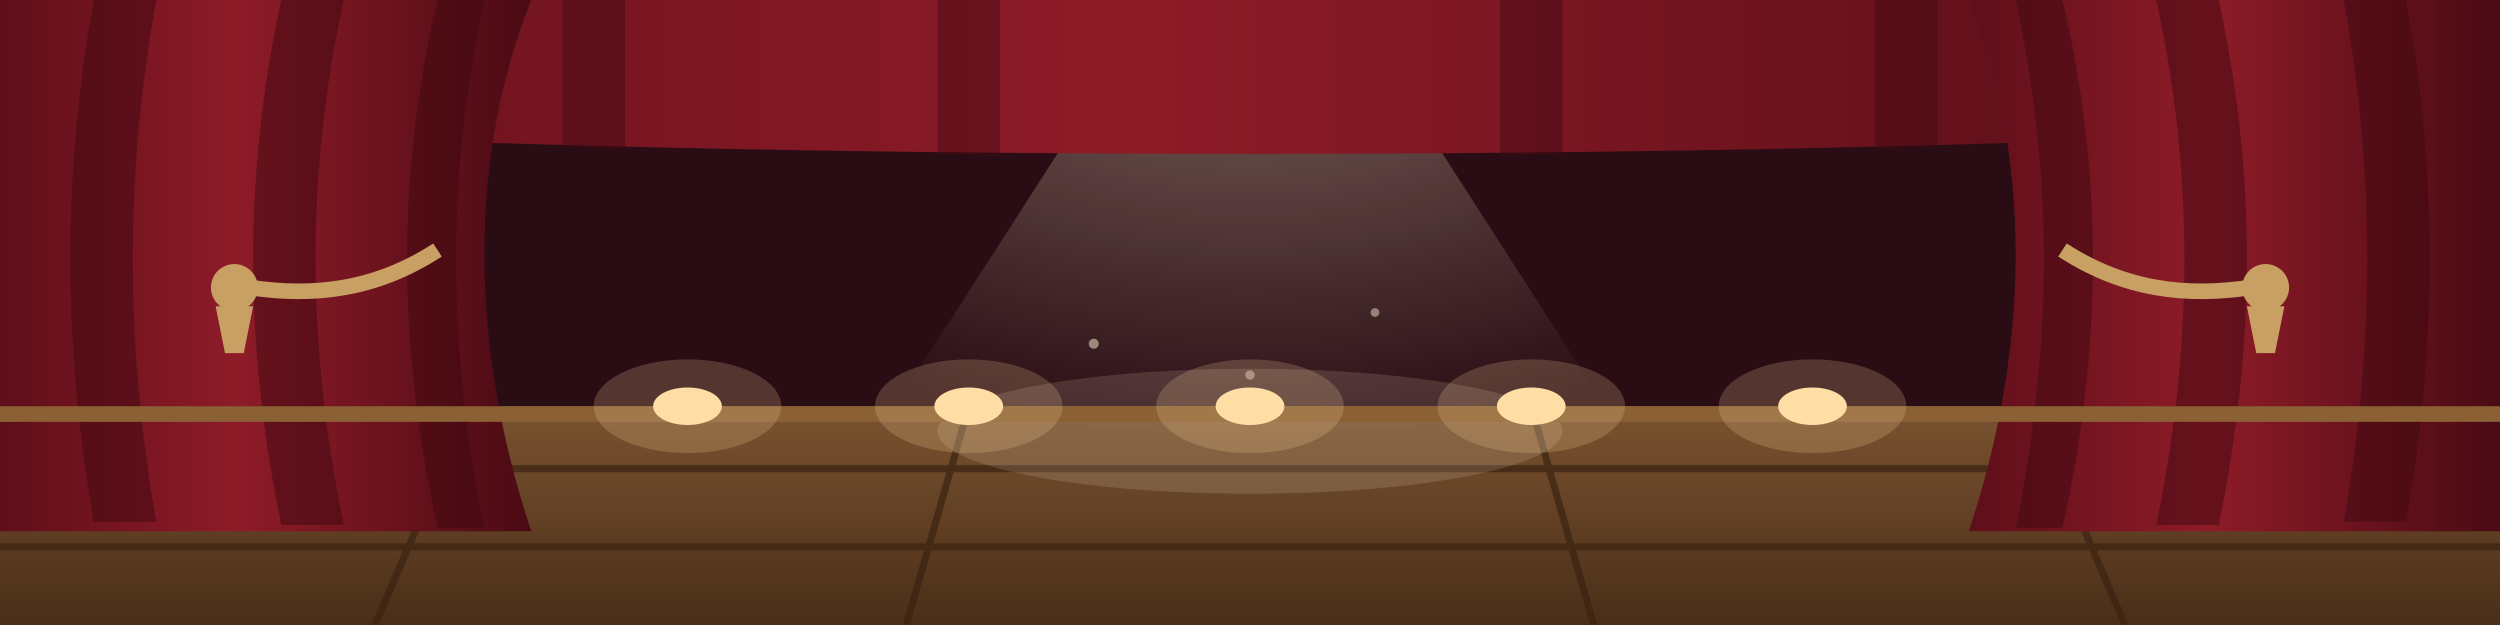
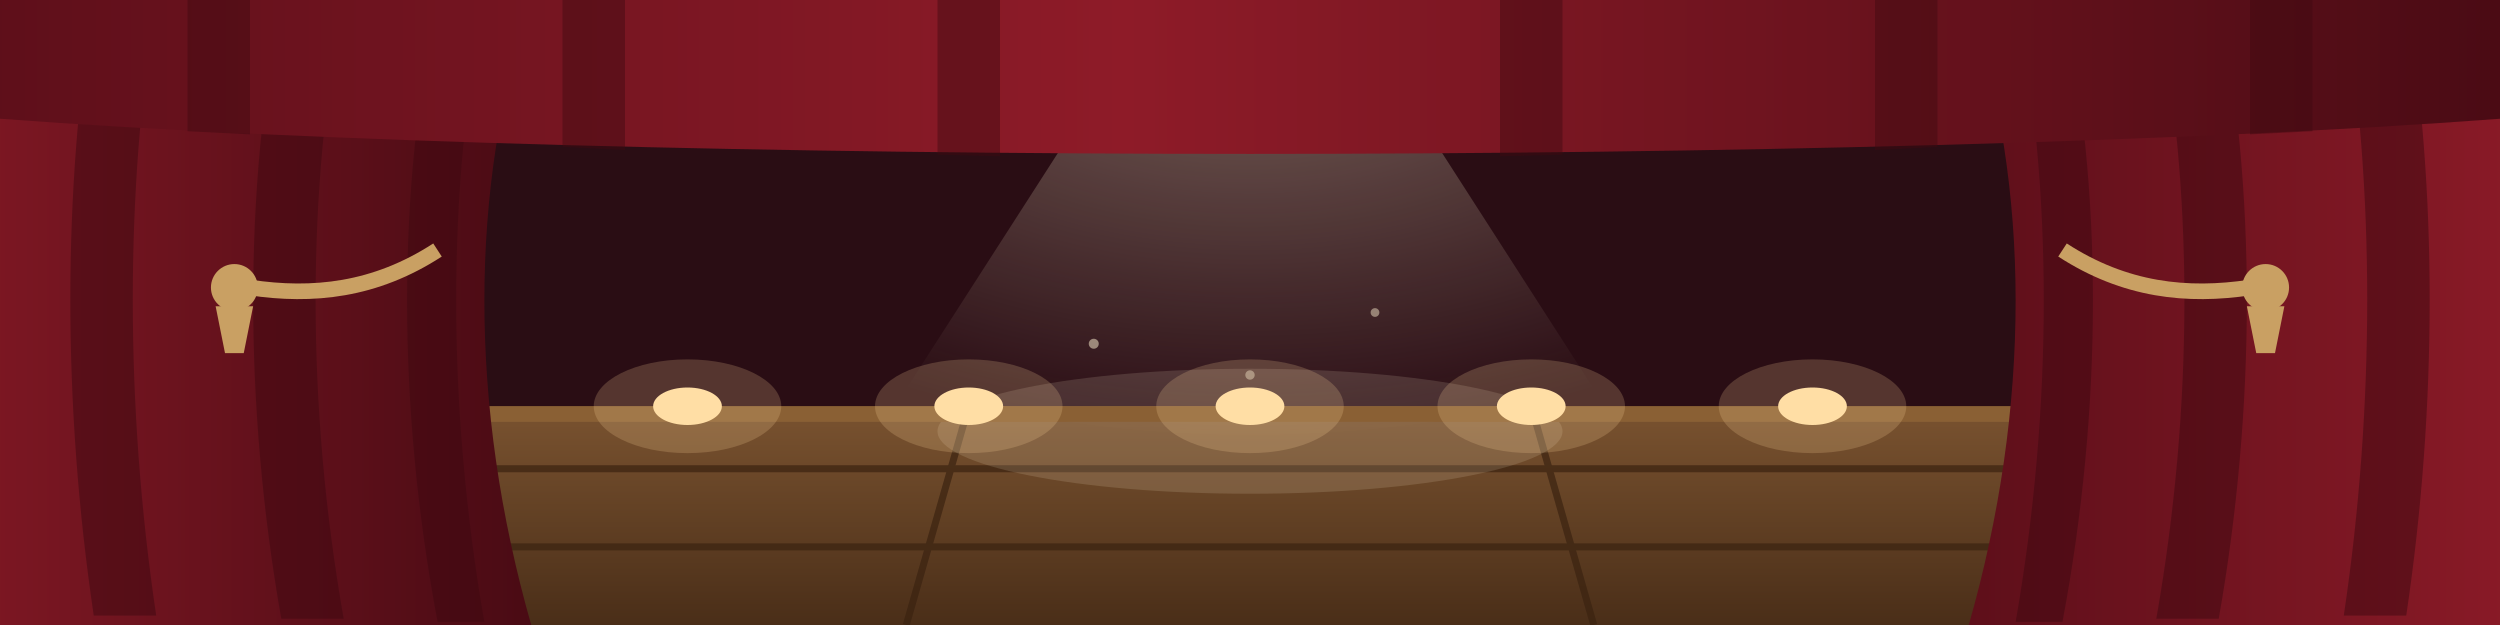
<svg xmlns="http://www.w3.org/2000/svg" viewBox="0 0 160 40" width="1600" height="400" role="presentation" preserveAspectRatio="xMidYMid slice">
  <style>
    .spot { animation: wander 11s ease-in-out infinite alternate;
            transform-box: fill-box; transform-origin: 50% 0 }
    @keyframes wander { from { transform: rotate(-4deg) } to { transform: rotate(4deg) } }
    .foot { animation: warm 5s ease-in-out infinite }
    .f2 { animation-delay: -1.6s } .f3 { animation-delay: -3.2s }
    @keyframes warm { 0%,100% { opacity: 1 } 50% { opacity: .78 } }
    .dust { animation: float 14s linear infinite }
    .d2 { animation-delay: -4.6s } .d3 { animation-delay: -9.2s }
    @keyframes float {
      0% { transform: translate(0,0); opacity: 0 }
      25% { opacity: .5 }
      100% { transform: translate(4px,-18px); opacity: 0 }
    }
    .legL { animation: drawL 18s ease-in-out infinite }
    .legR { animation: drawR 18s ease-in-out infinite }
    @keyframes drawL { 0%,34% { transform: translateX(0) }
-                        48%,62% { transform: translateX(47px) }
+                        48%,62% { transform: translateX(51px) }
                       76%,100% { transform: translateX(0) } }
    @keyframes drawR { 0%,34% { transform: translateX(0) }
-                        48%,62% { transform: translateX(-47px) }
+                        48%,62% { transform: translateX(-51px) }
                       76%,100% { transform: translateX(0) } }
+     /* The ropes let go while the house is in, and take hold again after. */
+     .tie { animation: untie 18s ease-in-out infinite }
+     @keyframes untie { 0%,34% { opacity: 1 } 46%,64% { opacity: 0 } 76%,100% { opacity: 1 } }
    @media (prefers-reduced-motion: reduce) {
-       .spot, .foot, .dust, .legL, .legR { animation: none } }
+       .spot, .foot, .dust, .legL, .legR, .tie { animation: none } }
  </style>
  <defs>
    <linearGradient id="velvet" x1="0" y1="0" x2="1" y2="0">
      <stop offset="0%" stop-color="#5E0F1A" />
      <stop offset="45%" stop-color="#8E1B28" />
      <stop offset="100%" stop-color="#4A0B14" />
    </linearGradient>
    <linearGradient id="boards" x1="0" y1="0" x2="0" y2="1">
      <stop offset="0%" stop-color="#7A5330" />
      <stop offset="100%" stop-color="#4A2E18" />
    </linearGradient>
    <radialGradient id="pool" cx=".5" cy="0" r="1">
      <stop offset="0%" stop-color="#FFF3D2" stop-opacity=".38" />
      <stop offset="100%" stop-color="#FFF3D2" stop-opacity="0" />
    </radialGradient>
  </defs>
  <rect width="160" height="40" fill="#170910" />
  <path d="M0 6 L160 6 L160 26 L0 26 Z" fill="#2A0D14" />
  <path d="M0 26 L160 26 L160 40 L0 40 Z" fill="url(#boards)" />
  <g stroke="#3A2210" stroke-width=".45" opacity=".7">
    <path d="M0 30 L160 30" />
    <path d="M0 35 L160 35" />
    <path d="M30 26 L24 40" />
    <path d="M62 26 L58 40" />
    <path d="M98 26 L102 40" />
    <path d="M130 26 L136 40" />
  </g>
  <g class="spot">
    <path d="M74 0 L86 0 L104 28 L56 28 Z" fill="url(#pool)" />
  </g>
  <ellipse cx="80" cy="27.6" rx="20" ry="4" fill="#FFF3D2" opacity=".14" />
-   <path d="M0 0 L160 0 L160 7.6 C120 10.6 40 10.6 0 7.6 Z" fill="url(#velvet)" />
-   <g fill="#3E0810" opacity=".45">
-     <path d="M12 0 L16 0 L16 8.6 L12 8.4 Z" />
-     <path d="M36 0 L40 0 L40 9.6 L36 9.4 Z" />
-     <path d="M60 0 L64 0 L64 10 L60 9.9 Z" />
-     <path d="M96 0 L100 0 L100 9.9 L96 10 Z" />
-     <path d="M120 0 L124 0 L124 9.4 L120 9.6 Z" />
-     <path d="M144 0 L148 0 L148 8.4 L144 8.6 Z" />
-   </g>
-   <g class="legL">
-     <path d="M0 0 L34 0 C30 10 30 22 34 34 L0 34 Z" fill="url(#velvet)" />
-     <g fill="#3E0810" opacity=".5">
-       <path d="M6 0 C4 11 4 22 6 33.4 L10 33.4 C8 22 8 11 10 0 Z" />
-       <path d="M18 0 C15.6 11 15.6 22 18 33.6 L22 33.6 C19.6 22 19.6 11 22 0 Z" />
-       <path d="M28 0 C25.4 11 25.4 22 28 33.8 L31 33.8 C28.6 22 28.6 11 31 0 Z" />
-     </g>
-     <path d="M28 16 C24 18.6 20 19 16 18.4" fill="none" stroke="#C9A063" stroke-width="1" />
-     <g fill="#C9A063">
-       <circle cx="15" cy="18.4" r="1.5" />
-       <path d="M13.8 19.6 L16.2 19.6 L15.6 22.6 L14.4 22.6 Z" />
-     </g>
-   </g>
-   <g class="legR">
-     <path d="M160 0 L126 0 C130 10 130 22 126 34 L160 34 Z" fill="url(#velvet)" />
-     <g fill="#3E0810" opacity=".5">
-       <path d="M154 0 C156 11 156 22 154 33.4 L150 33.4 C152 22 152 11 150 0 Z" />
-       <path d="M142 0 C144.4 11 144.4 22 142 33.6 L138 33.6 C140.4 22 140.4 11 138 0 Z" />
-       <path d="M132 0 C134.6 11 134.6 22 132 33.8 L129 33.8 C131.4 22 131.4 11 129 0 Z" />
-     </g>
-     <path d="M132 16 C136 18.6 140 19 144 18.4" fill="none" stroke="#C9A063" stroke-width="1" />
-     <g fill="#C9A063">
-       <circle cx="145" cy="18.4" r="1.5" />
-       <path d="M143.8 19.6 L146.2 19.6 L145.6 22.6 L144.4 22.6 Z" />
-     </g>
-   </g>
  <path d="M0 26 L160 26 L160 27 L0 27 Z" fill="#8A6034" />
  <g>
    <g class="foot">
      <ellipse cx="44" cy="26" rx="2.2" ry="1.2" fill="#FFE0A8" />
      <ellipse cx="44" cy="26" rx="6" ry="3" fill="#FFD79A" opacity=".2" />
    </g>
    <g class="foot f2">
      <ellipse cx="62" cy="26" rx="2.2" ry="1.2" fill="#FFE0A8" />
      <ellipse cx="62" cy="26" rx="6" ry="3" fill="#FFD79A" opacity=".2" />
    </g>
    <g class="foot f3">
      <ellipse cx="80" cy="26" rx="2.2" ry="1.2" fill="#FFE0A8" />
      <ellipse cx="80" cy="26" rx="6" ry="3" fill="#FFD79A" opacity=".2" />
    </g>
    <g class="foot f2">
      <ellipse cx="98" cy="26" rx="2.2" ry="1.2" fill="#FFE0A8" />
      <ellipse cx="98" cy="26" rx="6" ry="3" fill="#FFD79A" opacity=".2" />
    </g>
    <g class="foot">
      <ellipse cx="116" cy="26" rx="2.2" ry="1.2" fill="#FFE0A8" />
      <ellipse cx="116" cy="26" rx="6" ry="3" fill="#FFD79A" opacity=".2" />
    </g>
  </g>
  <g fill="#FFF3D2">
    <circle class="dust" cx="70" cy="22" r=".32" opacity=".5" />
    <circle class="dust d2" cx="88" cy="20" r=".28" opacity=".45" />
    <circle class="dust d3" cx="80" cy="24" r=".3" opacity=".4" />
  </g>
+   <g class="legL">
+     <path d="M-52 0 L34 0 C30 12 30 26 34 40 L-52 40 Z" fill="url(#velvet)" />
+     <g fill="#3E0810" opacity=".5">
+       <path d="M6 0 C4 12 4 26 6 39.4 L10 39.4 C8 26 8 12 10 0 Z" />
+       <path d="M18 0 C15.6 12 15.6 26 18 39.6 L22 39.6 C19.6 26 19.6 12 22 0 Z" />
+       <path d="M28 0 C25.4 12 25.4 26 28 39.8 L31 39.8 C28.6 26 28.6 12 31 0 Z" />
+     </g>
+   </g>
+   <g class="legR">
+     <path d="M212 0 L126 0 C130 12 130 26 126 40 L212 40 Z" fill="url(#velvet)" />
+     <g fill="#3E0810" opacity=".5">
+       <path d="M154 0 C156 12 156 26 154 39.4 L150 39.4 C152 26 152 12 150 0 Z" />
+       <path d="M142 0 C144.4 12 144.4 26 142 39.6 L138 39.6 C140.4 26 140.4 12 138 0 Z" />
+       <path d="M132 0 C134.6 12 134.6 26 132 39.8 L129 39.8 C131.4 26 131.4 12 129 0 Z" />
+     </g>
+   </g>
+   <g class="tie">
+     <g stroke="#C9A063" stroke-width="1" fill="none">
+       <path d="M28 16 C24 18.6 20 19 16 18.4" />
+       <path d="M132 16 C136 18.6 140 19 144 18.4" />
+     </g>
+     <g fill="#C9A063">
+       <circle cx="15" cy="18.4" r="1.5" />
+       <path d="M13.8 19.6 L16.2 19.6 L15.6 22.6 L14.4 22.6 Z" />
+       <circle cx="145" cy="18.4" r="1.5" />
+       <path d="M143.8 19.6 L146.2 19.6 L145.6 22.6 L144.4 22.6 Z" />
+     </g>
+   </g>
+   <path d="M0 0 L160 0 L160 7.6 C120 10.6 40 10.6 0 7.6 Z" fill="url(#velvet)" />
+   <g fill="#3E0810" opacity=".45">
+     <path d="M12 0 L16 0 L16 8.6 L12 8.4 Z" />
+     <path d="M36 0 L40 0 L40 9.6 L36 9.4 Z" />
+     <path d="M60 0 L64 0 L64 10 L60 9.9 Z" />
+     <path d="M96 0 L100 0 L100 9.9 L96 10 Z" />
+     <path d="M120 0 L124 0 L124 9.4 L120 9.6 Z" />
+     <path d="M144 0 L148 0 L148 8.4 L144 8.6 Z" />
+   </g>
</svg>
